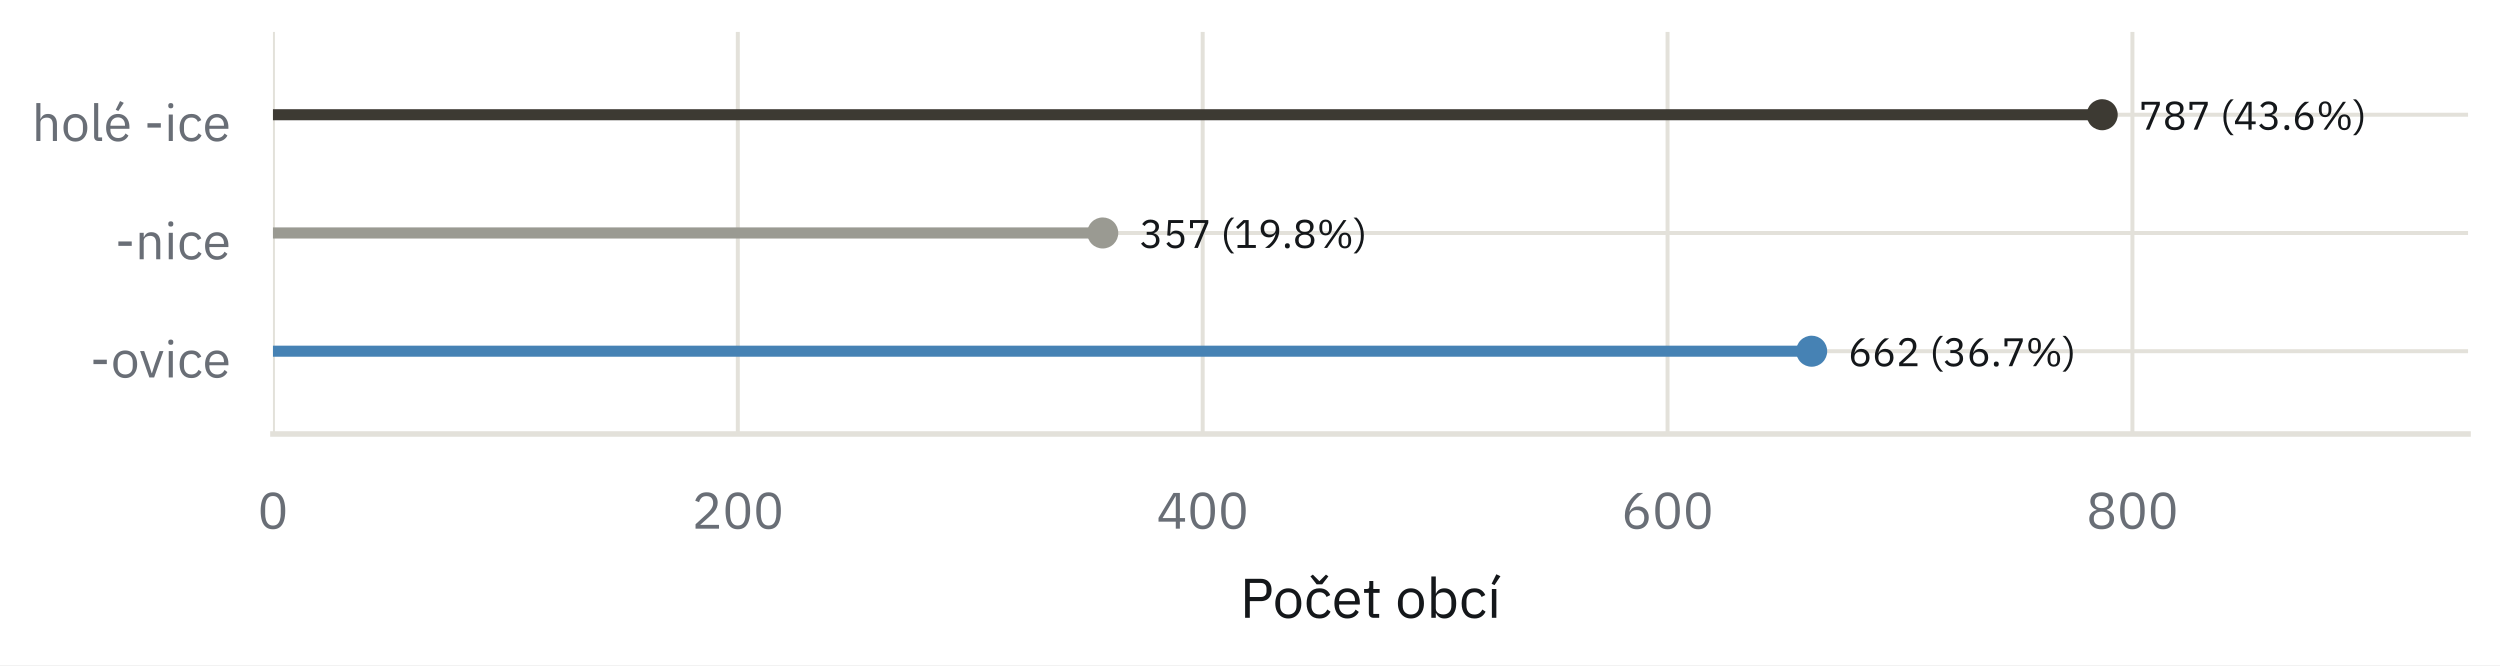
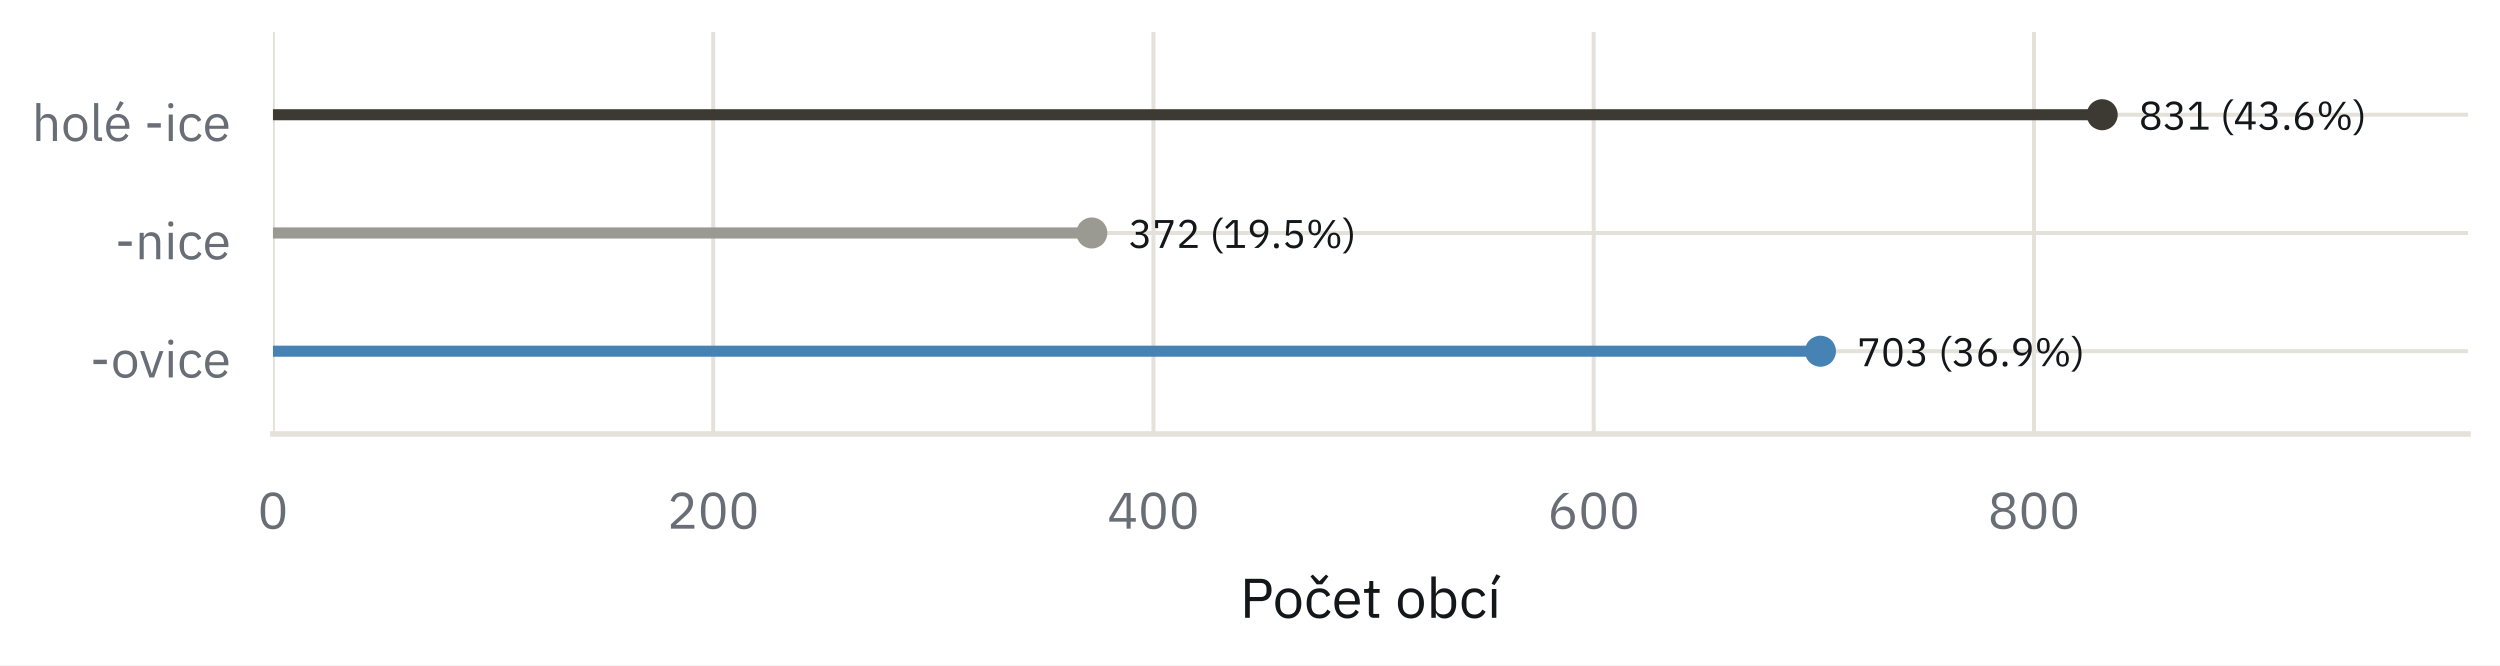
<svg xmlns="http://www.w3.org/2000/svg" xmlns:xlink="http://www.w3.org/1999/xlink" width="563.427pt" height="149.904pt" viewBox="0 0 563.427 149.904" version="1.1">
  <defs>
    <style type="text/css">*{stroke-linejoin: round; stroke-linecap: butt}</style>
  </defs>
  <g id="figure_1">
    <g id="patch_1">
      <path d="M 0 149.904  L 563.427 149.904  L 563.427 0  L 0 0  z " style="fill: #ffffff" />
    </g>
    <g id="axes_1">
      <g id="patch_2">
        <path d="M 61.516 97.809  L 556.227 97.809  L 556.227 7.2  L 61.516 7.2  z " style="fill: #ffffff" />
      </g>
      <g id="matplotlib.axis_1">
        <g id="xtick_1">
          <g id="line2d_1">
-             <path d="M 61.516 97.809  L 61.516 7.2  " clip-path="url(#pd172143288)" style="fill: none; stroke: #e3e1da; stroke-width: 0.9; stroke-linecap: round" />
+             <path d="M 61.516 97.809  L 61.516 7.2  " clip-path="url(#p1daeea449c)" style="fill: none; stroke: #e3e1da; stroke-width: 0.9; stroke-linecap: round" />
          </g>
          <g id="text_1">
            <g style="fill: #696e76" transform="translate(58.0508 119.1478) scale(0.1155 -0.1155)">
              <defs>
                <path id="IBMPlexSans-Regular-38" d="M 1920 -77  Q 1389 -77 1046 198  Q 704 474 544 989  Q 384 1504 384 2234  Q 384 2963 544 3481  Q 704 4000 1046 4272  Q 1389 4544 1920 4544  Q 2458 4544 2797 4272  Q 3136 4000 3296 3481  Q 3456 2963 3456 2234  Q 3456 1504 3296 989  Q 3136 474 2797 198  Q 2458 -77 1920 -77  z M 1920 390  Q 2272 390 2483 579  Q 2694 768 2793 1104  Q 2893 1440 2893 1869  L 2893 2598  Q 2893 3034 2793 3366  Q 2694 3699 2483 3888  Q 2272 4077 1920 4077  Q 1574 4077 1360 3888  Q 1146 3699 1046 3366  Q 947 3034 947 2598  L 947 1869  Q 947 1440 1046 1104  Q 1146 768 1360 579  Q 1574 390 1920 390  z " transform="scale(0.015625)" />
              </defs>
              <use xlink:href="#IBMPlexSans-Regular-38" />
            </g>
          </g>
        </g>
        <g id="xtick_2">
          <g id="line2d_2">
-             <path d="M 166.283 97.809  L 166.283 7.2  " clip-path="url(#pd172143288)" style="fill: none; stroke: #e3e1da; stroke-width: 0.9; stroke-linecap: round" />
+             <path d="M 160.736 97.809  L 160.736 7.2  " clip-path="url(#p1daeea449c)" style="fill: none; stroke: #e3e1da; stroke-width: 0.9; stroke-linecap: round" />
          </g>
          <g id="text_2">
-             <g style="fill: #696e76" transform="translate(155.8882 119.1478) scale(0.1155 -0.1155)">
+             <g style="fill: #696e76" transform="translate(150.3409 119.1478) scale(0.1155 -0.1155)">
              <defs>
                <path id="IBMPlexSans-Regular-3a" d="M 3411 474  L 3411 0  L 480 0  L 480 550  L 1939 1894  Q 2253 2182 2464 2508  Q 2675 2835 2675 3155  L 2675 3232  Q 2675 3603 2470 3833  Q 2266 4064 1850 4064  Q 1440 4064 1225 3846  Q 1011 3629 922 3309  L 442 3494  Q 531 3757 700 3997  Q 870 4237 1158 4390  Q 1446 4544 1875 4544  Q 2310 4544 2617 4377  Q 2925 4211 3085 3920  Q 3245 3629 3245 3245  Q 3245 2899 3120 2611  Q 2995 2323 2774 2067  Q 2554 1811 2266 1555  L 1062 474  L 3411 474  z " transform="scale(0.015625)" />
              </defs>
              <use xlink:href="#IBMPlexSans-Regular-3a" />
              <use xlink:href="#IBMPlexSans-Regular-38" transform="translate(60 0)" />
              <use xlink:href="#IBMPlexSans-Regular-38" transform="translate(120 0)" />
            </g>
          </g>
        </g>
        <g id="xtick_3">
          <g id="line2d_3">
-             <path d="M 271.051 97.809  L 271.051 7.2  " clip-path="url(#pd172143288)" style="fill: none; stroke: #e3e1da; stroke-width: 0.9; stroke-linecap: round" />
+             <path d="M 259.956 97.809  L 259.956 7.2  " clip-path="url(#p1daeea449c)" style="fill: none; stroke: #e3e1da; stroke-width: 0.9; stroke-linecap: round" />
          </g>
          <g id="text_3">
-             <g style="fill: #696e76" transform="translate(260.6555 119.1478) scale(0.1155 -0.1155)">
+             <g style="fill: #696e76" transform="translate(249.561 119.1478) scale(0.1155 -0.1155)">
              <defs>
                <path id="IBMPlexSans-Regular-3c" d="M 2912 0  L 2400 0  L 2400 877  L 243 877  L 243 1350  L 2112 4467  L 2912 4467  L 2912 1325  L 3558 1325  L 3558 877  L 2912 877  L 2912 0  z M 2368 4051  L 749 1325  L 2400 1325  L 2400 4051  L 2368 4051  z " transform="scale(0.015625)" />
              </defs>
              <use xlink:href="#IBMPlexSans-Regular-3c" />
              <use xlink:href="#IBMPlexSans-Regular-38" transform="translate(60 0)" />
              <use xlink:href="#IBMPlexSans-Regular-38" transform="translate(120 0)" />
            </g>
          </g>
        </g>
        <g id="xtick_4">
          <g id="line2d_4">
-             <path d="M 375.818 97.809  L 375.818 7.2  " clip-path="url(#pd172143288)" style="fill: none; stroke: #e3e1da; stroke-width: 0.9; stroke-linecap: round" />
+             <path d="M 359.176 97.809  L 359.176 7.2  " clip-path="url(#p1daeea449c)" style="fill: none; stroke: #e3e1da; stroke-width: 0.9; stroke-linecap: round" />
          </g>
          <g id="text_4">
-             <g style="fill: #696e76" transform="translate(365.4229 119.1478) scale(0.1155 -0.1155)">
+             <g style="fill: #696e76" transform="translate(348.7812 119.1478) scale(0.1155 -0.1155)">
              <defs>
                <path id="IBMPlexSans-Regular-3e" d="M 1926 -77  Q 1466 -77 1130 131  Q 794 339 611 723  Q 429 1107 429 1638  Q 429 2138 573 2573  Q 717 3008 957 3373  Q 1197 3738 1475 4016  Q 1754 4294 2022 4467  L 2714 4467  Q 2240 4122 1897 3786  Q 1555 3450 1331 3059  Q 1107 2669 986 2150  L 1018 2138  Q 1126 2323 1270 2467  Q 1414 2611 1619 2694  Q 1824 2778 2093 2778  Q 2477 2778 2774 2611  Q 3072 2445 3241 2134  Q 3411 1824 3411 1402  Q 3411 966 3225 630  Q 3040 294 2707 108  Q 2374 -77 1926 -77  z M 1920 390  Q 2214 390 2422 499  Q 2630 608 2742 819  Q 2854 1030 2854 1331  L 2854 1382  Q 2854 1683 2742 1894  Q 2630 2106 2422 2214  Q 2214 2323 1920 2323  Q 1626 2323 1418 2214  Q 1210 2106 1098 1894  Q 986 1683 986 1382  L 986 1331  Q 986 1030 1098 819  Q 1210 608 1418 499  Q 1626 390 1920 390  z " transform="scale(0.015625)" />
              </defs>
              <use xlink:href="#IBMPlexSans-Regular-3e" />
              <use xlink:href="#IBMPlexSans-Regular-38" transform="translate(60 0)" />
              <use xlink:href="#IBMPlexSans-Regular-38" transform="translate(120 0)" />
            </g>
          </g>
        </g>
        <g id="xtick_5">
          <g id="line2d_5">
-             <path d="M 480.585 97.809  L 480.585 7.2  " clip-path="url(#pd172143288)" style="fill: none; stroke: #e3e1da; stroke-width: 0.9; stroke-linecap: round" />
+             <path d="M 458.396 97.809  L 458.396 7.2  " clip-path="url(#p1daeea449c)" style="fill: none; stroke: #e3e1da; stroke-width: 0.9; stroke-linecap: round" />
          </g>
          <g id="text_5">
-             <g style="fill: #696e76" transform="translate(470.1903 119.1478) scale(0.1155 -0.1155)">
+             <g style="fill: #696e76" transform="translate(448.0013 119.1478) scale(0.1155 -0.1155)">
              <defs>
                <path id="IBMPlexSans-Regular-40" d="M 1920 -77  Q 1414 -77 1068 92  Q 723 262 547 556  Q 371 851 371 1216  Q 371 1670 620 1942  Q 870 2214 1274 2323  L 1274 2374  Q 922 2496 714 2768  Q 506 3040 506 3424  Q 506 3936 880 4240  Q 1254 4544 1920 4544  Q 2586 4544 2960 4240  Q 3334 3936 3334 3424  Q 3334 3040 3126 2768  Q 2918 2496 2566 2374  L 2566 2323  Q 2970 2214 3219 1942  Q 3469 1670 3469 1216  Q 3469 851 3293 556  Q 3117 262 2774 92  Q 2432 -77 1920 -77  z M 1920 390  Q 2387 390 2643 601  Q 2899 813 2899 1190  L 2899 1325  Q 2899 1702 2643 1913  Q 2387 2125 1920 2125  Q 1453 2125 1197 1913  Q 941 1702 941 1325  L 941 1190  Q 941 813 1197 601  Q 1453 390 1920 390  z M 1920 2573  Q 2336 2573 2557 2755  Q 2778 2938 2778 3277  L 2778 3373  Q 2778 3712 2557 3894  Q 2336 4077 1920 4077  Q 1504 4077 1283 3894  Q 1062 3712 1062 3373  L 1062 3277  Q 1062 2938 1283 2755  Q 1504 2573 1920 2573  z " transform="scale(0.015625)" />
              </defs>
              <use xlink:href="#IBMPlexSans-Regular-40" />
              <use xlink:href="#IBMPlexSans-Regular-38" transform="translate(60 0)" />
              <use xlink:href="#IBMPlexSans-Regular-38" transform="translate(120 0)" />
            </g>
          </g>
        </g>
        <g id="text_6">
          <g style="fill: #14171a" transform="translate(279.4387 139.239) scale(0.126 -0.126)">
            <defs>
              <path id="IBMPlexSans-Regular-2d" d="M 1133 0  L 595 0  L 595 4467  L 2374 4467  Q 2778 4467 3056 4310  Q 3334 4154 3478 3869  Q 3622 3584 3622 3187  Q 3622 2797 3478 2509  Q 3334 2221 3056 2064  Q 2778 1907 2374 1907  L 1133 1907  L 1133 0  z M 1133 3994  L 1133 2381  L 2374 2381  Q 2586 2381 2736 2454  Q 2886 2528 2966 2672  Q 3046 2816 3046 3021  L 3046 3354  Q 3046 3558 2966 3702  Q 2886 3846 2736 3920  Q 2586 3994 2374 3994  L 1133 3994  z " transform="scale(0.015625)" />
              <path id="IBMPlexSans-Regular-12" d="M 1792 -77  Q 1350 -77 1014 137  Q 678 352 489 739  Q 301 1126 301 1651  Q 301 2176 489 2563  Q 678 2950 1014 3164  Q 1350 3379 1792 3379  Q 2234 3379 2570 3164  Q 2906 2950 3094 2563  Q 3283 2176 3283 1651  Q 3283 1126 3094 739  Q 2906 352 2570 137  Q 2234 -77 1792 -77  z M 1792 378  Q 2208 378 2470 634  Q 2733 890 2733 1414  L 2733 1888  Q 2733 2413 2470 2669  Q 2208 2925 1792 2925  Q 1382 2925 1116 2669  Q 851 2413 851 1888  L 851 1414  Q 851 890 1116 634  Q 1382 378 1792 378  z " transform="scale(0.015625)" />
              <path id="IBMPlexSans-Regular-d0" d="M 1773 -77  Q 1075 -77 688 390  Q 301 858 301 1651  Q 301 2445 688 2912  Q 1075 3379 1773 3379  Q 2266 3379 2566 3161  Q 2867 2944 3008 2605  L 2579 2387  Q 2490 2643 2282 2784  Q 2074 2925 1773 2925  Q 1318 2925 1084 2646  Q 851 2368 851 1933  L 851 1370  Q 851 941 1084 659  Q 1318 378 1773 378  Q 2086 378 2310 525  Q 2534 672 2669 954  L 3040 704  Q 2880 352 2563 137  Q 2246 -77 1773 -77  z M 2086 3834  L 1446 3834  L 736 4749  L 1017 4947  L 1766 4198  L 2515 4947  L 2796 4749  L 2086 3834  z " transform="scale(0.015625)" />
              <path id="IBMPlexSans-Regular-6" d="M 1786 -77  Q 1338 -77 1005 137  Q 672 352 486 739  Q 301 1126 301 1651  Q 301 2176 486 2563  Q 672 2950 1005 3164  Q 1338 3379 1786 3379  Q 2227 3379 2547 3171  Q 2867 2963 3040 2598  Q 3213 2234 3213 1766  L 3213 1523  L 838 1523  L 838 1370  Q 838 941 1097 656  Q 1357 371 1818 371  Q 2131 371 2364 518  Q 2598 666 2726 941  L 3091 678  Q 2931 346 2592 134  Q 2253 -77 1786 -77  z M 1786 2950  Q 1510 2950 1296 2822  Q 1082 2694 960 2467  Q 838 2240 838 1952  L 838 1907  L 2662 1907  L 2662 1978  Q 2662 2272 2553 2489  Q 2445 2707 2246 2828  Q 2048 2950 1786 2950  z " transform="scale(0.015625)" />
              <path id="IBMPlexSans-Regular-17" d="M 1914 0  L 1274 0  Q 1011 0 870 153  Q 730 307 730 544  L 730 2854  L 186 2854  L 186 3302  L 493 3302  Q 659 3302 720 3369  Q 781 3437 781 3603  L 781 4218  L 1242 4218  L 1242 3302  L 1965 3302  L 1965 2854  L 1242 2854  L 1242 448  L 1914 448  L 1914 0  z " transform="scale(0.015625)" />
              <path id="IBMPlexSans-Regular-3b3" transform="scale(0.015625)" />
              <path id="IBMPlexSans-Regular-3" d="M 544 0  L 544 4736  L 1056 4736  L 1056 2765  L 1082 2765  Q 1210 3078 1459 3228  Q 1709 3379 2048 3379  Q 2464 3379 2765 3168  Q 3066 2957 3229 2569  Q 3392 2182 3392 1651  Q 3392 1126 3229 736  Q 3066 346 2765 134  Q 2464 -77 2048 -77  Q 1709 -77 1469 76  Q 1229 230 1082 538  L 1056 538  L 1056 0  L 544 0  z M 1907 384  Q 2342 384 2592 656  Q 2842 928 2842 1370  L 2842 1933  Q 2842 2374 2592 2646  Q 2342 2918 1907 2918  Q 1677 2918 1481 2835  Q 1286 2752 1171 2611  Q 1056 2470 1056 2285  L 1056 1056  Q 1056 845 1171 694  Q 1286 544 1481 464  Q 1677 384 1907 384  z " transform="scale(0.015625)" />
              <path id="IBMPlexSans-Regular-4" d="M 1773 -77  Q 1075 -77 688 390  Q 301 858 301 1651  Q 301 2445 688 2912  Q 1075 3379 1773 3379  Q 2266 3379 2566 3161  Q 2867 2944 3008 2605  L 2579 2387  Q 2490 2643 2282 2784  Q 2074 2925 1773 2925  Q 1318 2925 1084 2646  Q 851 2368 851 1933  L 851 1370  Q 851 941 1084 659  Q 1318 378 1773 378  Q 2086 378 2310 525  Q 2534 672 2669 954  L 3040 704  Q 2880 352 2563 137  Q 2246 -77 1773 -77  z " transform="scale(0.015625)" />
              <path id="IBMPlexSans-Regular-f0" d="M 1056 0  L 544 0  L 544 3302  L 1056 3302  L 1056 0  z M 1523 4762  L 845 3744  L 512 3898  L 1056 4986  L 1523 4762  z " transform="scale(0.015625)" />
            </defs>
            <use xlink:href="#IBMPlexSans-Regular-2d" />
            <use xlink:href="#IBMPlexSans-Regular-12" transform="translate(58.59375 0)" />
            <use xlink:href="#IBMPlexSans-Regular-d0" transform="translate(114.5938 0)" />
            <use xlink:href="#IBMPlexSans-Regular-6" transform="translate(164.2969 0)" />
            <use xlink:href="#IBMPlexSans-Regular-17" transform="translate(219.2031 0)" />
            <use xlink:href="#IBMPlexSans-Regular-3b3" transform="translate(254.2969 0)" />
            <use xlink:href="#IBMPlexSans-Regular-12" transform="translate(277.8906 0)" />
            <use xlink:href="#IBMPlexSans-Regular-3" transform="translate(333.8906 0)" />
            <use xlink:href="#IBMPlexSans-Regular-4" transform="translate(391.8906 0)" />
            <use xlink:href="#IBMPlexSans-Regular-f0" transform="translate(442.1875 0)" />
          </g>
        </g>
      </g>
      <g id="matplotlib.axis_2">
        <g id="ytick_1">
          <g id="line2d_6">
-             <path d="M 61.516 79.154  L 556.227 79.154  " clip-path="url(#pd172143288)" style="fill: none; stroke: #e3e1da; stroke-width: 0.9; stroke-linecap: round" />
+             <path d="M 61.516 79.154  L 556.227 79.154  " clip-path="url(#p1daeea449c)" style="fill: none; stroke: #e3e1da; stroke-width: 0.9; stroke-linecap: round" />
          </g>
          <g id="text_7">
            <g style="fill: #696e76" transform="translate(20.26233 85.07358) scale(0.1155 -0.1155)">
              <defs>
                <path id="IBMPlexSans-Regular-44" d="M 2112 1670  L 442 1670  L 442 2221  L 2112 2221  L 2112 1670  z " transform="scale(0.015625)" />
                <path id="IBMPlexSans-Regular-19" d="M 1869 0  L 1274 0  L 115 3302  L 627 3302  L 1203 1664  L 1562 538  L 1594 538  L 1952 1664  L 2541 3302  L 3034 3302  L 1869 0  z " transform="scale(0.015625)" />
                <path id="IBMPlexSans-Regular-c" d="M 800 4077  Q 640 4077 563 4157  Q 486 4237 486 4365  L 486 4448  Q 486 4576 563 4656  Q 640 4736 800 4736  Q 966 4736 1040 4656  Q 1114 4576 1114 4448  L 1114 4365  Q 1114 4237 1040 4157  Q 966 4077 800 4077  z M 544 0  L 544 3302  L 1056 3302  L 1056 0  L 544 0  z " transform="scale(0.015625)" />
              </defs>
              <use xlink:href="#IBMPlexSans-Regular-44" />
              <use xlink:href="#IBMPlexSans-Regular-12" transform="translate(40.90625 0)" />
              <use xlink:href="#IBMPlexSans-Regular-19" transform="translate(96.10938 0)" />
              <use xlink:href="#IBMPlexSans-Regular-c" transform="translate(145.3125 0)" />
              <use xlink:href="#IBMPlexSans-Regular-4" transform="translate(170.3125 0)" />
              <use xlink:href="#IBMPlexSans-Regular-6" transform="translate(220.0156 0)" />
            </g>
          </g>
        </g>
        <g id="ytick_2">
          <g id="line2d_7">
-             <path d="M 61.516 52.505  L 556.227 52.505  " clip-path="url(#pd172143288)" style="fill: none; stroke: #e3e1da; stroke-width: 0.9; stroke-linecap: round" />
+             <path d="M 61.516 52.505  L 556.227 52.505  " clip-path="url(#p1daeea449c)" style="fill: none; stroke: #e3e1da; stroke-width: 0.9; stroke-linecap: round" />
          </g>
          <g id="text_8">
            <g style="fill: #696e76" transform="translate(25.87671 58.42388) scale(0.1155 -0.1155)">
              <defs>
                <path id="IBMPlexSans-Regular-11" d="M 1056 0  L 544 0  L 544 3302  L 1056 3302  L 1056 2765  L 1082 2765  Q 1203 3046 1424 3212  Q 1645 3379 2016 3379  Q 2528 3379 2825 3049  Q 3123 2720 3123 2118  L 3123 0  L 2611 0  L 2611 2029  Q 2611 2470 2422 2694  Q 2234 2918 1862 2918  Q 1658 2918 1472 2851  Q 1286 2784 1171 2643  Q 1056 2502 1056 2291  L 1056 0  z " transform="scale(0.015625)" />
              </defs>
              <use xlink:href="#IBMPlexSans-Regular-44" />
              <use xlink:href="#IBMPlexSans-Regular-11" transform="translate(39.90625 0)" />
              <use xlink:href="#IBMPlexSans-Regular-c" transform="translate(96.70312 0)" />
              <use xlink:href="#IBMPlexSans-Regular-4" transform="translate(121.7031 0)" />
              <use xlink:href="#IBMPlexSans-Regular-6" transform="translate(171.4062 0)" />
            </g>
          </g>
        </g>
        <g id="ytick_3">
          <g id="line2d_8">
-             <path d="M 61.516 25.855  L 556.227 25.855  " clip-path="url(#pd172143288)" style="fill: none; stroke: #e3e1da; stroke-width: 0.9; stroke-linecap: round" />
+             <path d="M 61.516 25.855  L 556.227 25.855  " clip-path="url(#p1daeea449c)" style="fill: none; stroke: #e3e1da; stroke-width: 0.9; stroke-linecap: round" />
          </g>
          <g id="text_9">
            <g style="fill: #696e76" transform="translate(7.2 31.77417) scale(0.1155 -0.1155)">
              <defs>
                <path id="IBMPlexSans-Regular-b" d="M 544 0  L 544 4736  L 1056 4736  L 1056 2765  L 1082 2765  Q 1203 3046 1424 3212  Q 1645 3379 2016 3379  Q 2528 3379 2825 3049  Q 3123 2720 3123 2118  L 3123 0  L 2611 0  L 2611 2029  Q 2611 2470 2422 2694  Q 2234 2918 1862 2918  Q 1658 2918 1472 2851  Q 1286 2784 1171 2643  Q 1056 2502 1056 2291  L 1056 0  L 544 0  z " transform="scale(0.015625)" />
                <path id="IBMPlexSans-Regular-f" d="M 1542 0  L 1088 0  Q 826 0 685 150  Q 544 301 544 531  L 544 4736  L 1056 4736  L 1056 448  L 1542 448  L 1542 0  z " transform="scale(0.015625)" />
                <path id="IBMPlexSans-Regular-d7" d="M 1786 -77  Q 1338 -77 1005 137  Q 672 352 486 739  Q 301 1126 301 1651  Q 301 2176 486 2563  Q 672 2950 1005 3164  Q 1338 3379 1786 3379  Q 2227 3379 2547 3171  Q 2867 2963 3040 2598  Q 3213 2234 3213 1766  L 3213 1523  L 838 1523  L 838 1370  Q 838 941 1097 656  Q 1357 371 1818 371  Q 2131 371 2364 518  Q 2598 666 2726 941  L 3091 678  Q 2931 346 2592 134  Q 2253 -77 1786 -77  z M 1786 2950  Q 1510 2950 1296 2822  Q 1082 2694 960 2467  Q 838 2240 838 1952  L 838 1907  L 2662 1907  L 2662 1978  Q 2662 2272 2553 2489  Q 2445 2707 2246 2828  Q 2048 2950 1786 2950  z M 2509 4762  L 1831 3744  L 1498 3898  L 2042 4986  L 2509 4762  z " transform="scale(0.015625)" />
              </defs>
              <use xlink:href="#IBMPlexSans-Regular-b" />
              <use xlink:href="#IBMPlexSans-Regular-12" transform="translate(56.79688 0)" />
              <use xlink:href="#IBMPlexSans-Regular-f" transform="translate(112.7969 0)" />
              <use xlink:href="#IBMPlexSans-Regular-d7" transform="translate(140 0)" />
              <use xlink:href="#IBMPlexSans-Regular-3b3" transform="translate(194.9062 0)" />
              <use xlink:href="#IBMPlexSans-Regular-44" transform="translate(218.5 0)" />
              <use xlink:href="#IBMPlexSans-Regular-c" transform="translate(258.4062 0)" />
              <use xlink:href="#IBMPlexSans-Regular-4" transform="translate(283.4062 0)" />
              <use xlink:href="#IBMPlexSans-Regular-6" transform="translate(333.1094 0)" />
            </g>
          </g>
        </g>
      </g>
      <g id="LineCollection_1">
-         <path d="M 61.516 79.154  L 408.296 79.154  " clip-path="url(#pd172143288)" style="fill: none; stroke: #4682b4; stroke-width: 2.5" />
+         <path d="M 61.516 79.154  L 410.275 79.154  " clip-path="url(#p1daeea449c)" style="fill: none; stroke: #4682b4; stroke-width: 2.5" />
      </g>
      <g id="line2d_9">
        <defs>
-           <path id="m6a0bf0d6aa" d="M 0 3.5  C 0.928 3.5 1.819 3.131 2.475 2.475  C 3.131 1.819 3.5 0.928 3.5 0  C 3.5 -0.928 3.131 -1.819 2.475 -2.475  C 1.819 -3.131 0.928 -3.5 0 -3.5  C -0.928 -3.5 -1.819 -3.131 -2.475 -2.475  C -3.131 -1.819 -3.5 -0.928 -3.5 0  C -3.5 0.928 -3.131 1.819 -2.475 2.475  C -1.819 3.131 -0.928 3.5 0 3.5  z " />
+           <path id="m49f2b74a0e" d="M 0 3.5  C 0.928 3.5 1.819 3.131 2.475 2.475  C 3.131 1.819 3.5 0.928 3.5 0  C 3.5 -0.928 3.131 -1.819 2.475 -2.475  C 1.819 -3.131 0.928 -3.5 0 -3.5  C -0.928 -3.5 -1.819 -3.131 -2.475 -2.475  C -3.131 -1.819 -3.5 -0.928 -3.5 0  C -3.5 0.928 -3.131 1.819 -2.475 2.475  C -1.819 3.131 -0.928 3.5 0 3.5  z " />
        </defs>
-         <g clip-path="url(#pd172143288)">
-           <use xlink:href="#m6a0bf0d6aa" x="408.296" y="79.154" style="fill: #4682b4" />
+         <g clip-path="url(#p1daeea449c)">
+           <use xlink:href="#m49f2b74a0e" x="410.275" y="79.154" style="fill: #4682b4" />
        </g>
      </g>
      <g id="LineCollection_2">
-         <path d="M 61.516 52.505  L 248.526 52.505  " clip-path="url(#pd172143288)" style="fill: none; stroke: #9a9a92; stroke-width: 2.5" />
+         <path d="M 61.516 52.505  L 246.065 52.505  " clip-path="url(#p1daeea449c)" style="fill: none; stroke: #9a9a92; stroke-width: 2.5" />
      </g>
      <g id="line2d_10">
        <defs>
-           <path id="m9d55e10550" d="M 0 3.5  C 0.928 3.5 1.819 3.131 2.475 2.475  C 3.131 1.819 3.5 0.928 3.5 0  C 3.5 -0.928 3.131 -1.819 2.475 -2.475  C 1.819 -3.131 0.928 -3.5 0 -3.5  C -0.928 -3.5 -1.819 -3.131 -2.475 -2.475  C -3.131 -1.819 -3.5 -0.928 -3.5 0  C -3.5 0.928 -3.131 1.819 -2.475 2.475  C -1.819 3.131 -0.928 3.5 0 3.5  z " />
+           <path id="m0345932bf8" d="M 0 3.5  C 0.928 3.5 1.819 3.131 2.475 2.475  C 3.131 1.819 3.5 0.928 3.5 0  C 3.5 -0.928 3.131 -1.819 2.475 -2.475  C 1.819 -3.131 0.928 -3.5 0 -3.5  C -0.928 -3.5 -1.819 -3.131 -2.475 -2.475  C -3.131 -1.819 -3.5 -0.928 -3.5 0  C -3.5 0.928 -3.131 1.819 -2.475 2.475  C -1.819 3.131 -0.928 3.5 0 3.5  z " />
        </defs>
-         <g clip-path="url(#pd172143288)">
-           <use xlink:href="#m9d55e10550" x="248.526" y="52.505" style="fill: #9a9a92" />
+         <g clip-path="url(#p1daeea449c)">
+           <use xlink:href="#m0345932bf8" x="246.065" y="52.505" style="fill: #9a9a92" />
        </g>
      </g>
      <g id="LineCollection_3">
-         <path d="M 61.516 25.855  L 473.775 25.855  " clip-path="url(#pd172143288)" style="fill: none; stroke: #3d3a33; stroke-width: 2.5" />
+         <path d="M 61.516 25.855  L 473.775 25.855  " clip-path="url(#p1daeea449c)" style="fill: none; stroke: #3d3a33; stroke-width: 2.5" />
      </g>
      <g id="line2d_11">
        <defs>
-           <path id="m538b0200c6" d="M 0 3.5  C 0.928 3.5 1.819 3.131 2.475 2.475  C 3.131 1.819 3.5 0.928 3.5 0  C 3.5 -0.928 3.131 -1.819 2.475 -2.475  C 1.819 -3.131 0.928 -3.5 0 -3.5  C -0.928 -3.5 -1.819 -3.131 -2.475 -2.475  C -3.131 -1.819 -3.5 -0.928 -3.5 0  C -3.5 0.928 -3.131 1.819 -2.475 2.475  C -1.819 3.131 -0.928 3.5 0 3.5  z " />
+           <path id="m276830ec93" d="M 0 3.5  C 0.928 3.5 1.819 3.131 2.475 2.475  C 3.131 1.819 3.5 0.928 3.5 0  C 3.5 -0.928 3.131 -1.819 2.475 -2.475  C 1.819 -3.131 0.928 -3.5 0 -3.5  C -0.928 -3.5 -1.819 -3.131 -2.475 -2.475  C -3.131 -1.819 -3.5 -0.928 -3.5 0  C -3.5 0.928 -3.131 1.819 -2.475 2.475  C -1.819 3.131 -0.928 3.5 0 3.5  z " />
        </defs>
-         <g clip-path="url(#pd172143288)">
-           <use xlink:href="#m538b0200c6" x="473.775" y="25.855" style="fill: #3d3a33" />
+         <g clip-path="url(#p1daeea449c)">
+           <use xlink:href="#m276830ec93" x="473.775" y="25.855" style="fill: #3d3a33" />
        </g>
      </g>
      <g id="patch_3">
        <path d="M 61.516 97.809  L 556.227 97.809  " style="fill: none; stroke: #e3e1da; stroke-width: 1.25; stroke-linejoin: miter; stroke-linecap: square" />
      </g>
      <g id="text_10">
-         <g style="fill: #14171a" transform="translate(416.541 82.52921) scale(0.09 -0.09)">
+         <g style="fill: #14171a" transform="translate(418.5197 82.52921) scale(0.09 -0.09)">
          <defs>
+             <path id="IBMPlexSans-Regular-3f" d="M 1696 0  L 1120 0  L 2829 4006  L 922 4006  L 922 3174  L 442 3174  L 442 4467  L 3373 4467  L 3373 3994  L 1696 0  z " transform="scale(0.015625)" />
+             <path id="IBMPlexSans-Regular-3b" d="M 1184 2573  L 1670 2573  Q 2125 2573 2352 2784  Q 2579 2995 2579 3315  L 2579 3360  Q 2579 3712 2358 3888  Q 2138 4064 1779 4064  Q 1434 4064 1216 3913  Q 998 3763 858 3507  L 461 3814  Q 576 3994 749 4160  Q 922 4326 1178 4435  Q 1434 4544 1792 4544  Q 2170 4544 2477 4413  Q 2784 4282 2966 4032  Q 3149 3782 3149 3418  Q 3149 2989 2899 2726  Q 2650 2464 2291 2374  L 2291 2349  Q 2534 2304 2748 2166  Q 2963 2029 3097 1795  Q 3232 1562 3232 1222  Q 3232 838 3043 547  Q 2854 256 2512 89  Q 2170 -77 1715 -77  Q 1331 -77 1059 35  Q 787 147 598 320  Q 410 493 269 685  L 672 992  Q 845 730 1072 566  Q 1299 403 1709 403  Q 2182 403 2425 620  Q 2669 838 2669 1229  L 2669 1280  Q 2669 1677 2425 1891  Q 2182 2106 1709 2106  L 1184 2106  L 1184 2573  z " transform="scale(0.015625)" />
            <path id="IBMPlexSans-Regular-62" d="M 531 1997  Q 531 2618 684 3165  Q 838 3712 1100 4150  Q 1363 4589 1690 4864  L 2176 4864  Q 1824 4544 1561 4109  Q 1299 3674 1155 3194  Q 1011 2714 1011 2266  L 1011 1715  Q 1011 1267 1158 784  Q 1306 301 1568 -134  Q 1830 -570 2176 -877  L 1690 -877  Q 1376 -608 1110 -173  Q 845 262 688 819  Q 531 1376 531 1997  z " transform="scale(0.015625)" />
-             <path id="IBMPlexSans-Regular-3b" d="M 1184 2573  L 1670 2573  Q 2125 2573 2352 2784  Q 2579 2995 2579 3315  L 2579 3360  Q 2579 3712 2358 3888  Q 2138 4064 1779 4064  Q 1434 4064 1216 3913  Q 998 3763 858 3507  L 461 3814  Q 576 3994 749 4160  Q 922 4326 1178 4435  Q 1434 4544 1792 4544  Q 2170 4544 2477 4413  Q 2784 4282 2966 4032  Q 3149 3782 3149 3418  Q 3149 2989 2899 2726  Q 2650 2464 2291 2374  L 2291 2349  Q 2534 2304 2748 2166  Q 2963 2029 3097 1795  Q 3232 1562 3232 1222  Q 3232 838 3043 547  Q 2854 256 2512 89  Q 2170 -77 1715 -77  Q 1331 -77 1059 35  Q 787 147 598 320  Q 410 493 269 685  L 672 992  Q 845 730 1072 566  Q 1299 403 1709 403  Q 2182 403 2425 620  Q 2669 838 2669 1229  L 2669 1280  Q 2669 1677 2425 1891  Q 2182 2106 1709 2106  L 1184 2106  L 1184 2573  z " transform="scale(0.015625)" />
            <path id="IBMPlexSans-Regular-4c" d="M 870 -77  Q 672 -77 576 28  Q 480 134 480 294  L 480 378  Q 480 544 576 646  Q 672 749 870 749  Q 1075 749 1168 646  Q 1261 544 1261 378  L 1261 294  Q 1261 134 1168 28  Q 1075 -77 870 -77  z " transform="scale(0.015625)" />
-             <path id="IBMPlexSans-Regular-3f" d="M 1696 0  L 1120 0  L 2829 4006  L 922 4006  L 922 3174  L 442 3174  L 442 4467  L 3373 4467  L 3373 3994  L 1696 0  z " transform="scale(0.015625)" />
+             <path id="IBMPlexSans-Regular-41" d="M 3411 2829  Q 3411 2330 3267 1894  Q 3123 1459 2883 1094  Q 2643 730 2364 451  Q 2086 173 1818 0  L 1126 0  Q 1606 352 1945 685  Q 2285 1018 2509 1408  Q 2733 1798 2854 2317  L 2822 2330  Q 2720 2150 2573 2003  Q 2426 1856 2224 1773  Q 2022 1690 1747 1690  Q 1363 1690 1065 1856  Q 768 2022 598 2332  Q 429 2643 429 3066  Q 429 3507 614 3840  Q 800 4173 1133 4358  Q 1466 4544 1914 4544  Q 2381 4544 2713 4336  Q 3046 4128 3228 3744  Q 3411 3360 3411 2829  z M 1920 2144  Q 2214 2144 2422 2253  Q 2630 2362 2742 2573  Q 2854 2784 2854 3085  L 2854 3136  Q 2854 3437 2742 3648  Q 2630 3859 2422 3968  Q 2214 4077 1920 4077  Q 1626 4077 1418 3968  Q 1210 3859 1098 3648  Q 986 3437 986 3136  L 986 3085  Q 986 2784 1098 2573  Q 1210 2362 1418 2253  Q 1626 2144 1920 2144  z " transform="scale(0.015625)" />
            <path id="IBMPlexSans-Regular-6c" d="M 1664 0  L 1171 0  L 4269 4467  L 4762 4467  L 1664 0  z M 1427 2010  Q 1107 2010 880 2157  Q 653 2304 534 2585  Q 416 2867 416 3277  Q 416 3686 534 3968  Q 653 4250 880 4397  Q 1107 4544 1427 4544  Q 1754 4544 1978 4397  Q 2202 4250 2320 3968  Q 2438 3686 2438 3277  Q 2438 2867 2320 2585  Q 2202 2304 1978 2157  Q 1754 2010 1427 2010  z M 1427 2342  Q 1613 2342 1734 2425  Q 1856 2509 1917 2675  Q 1978 2842 1978 3085  L 1978 3469  Q 1978 3712 1917 3878  Q 1856 4045 1734 4128  Q 1613 4211 1427 4211  Q 1242 4211 1120 4128  Q 998 4045 937 3878  Q 877 3712 877 3469  L 877 3085  Q 877 2842 937 2675  Q 998 2509 1120 2425  Q 1242 2342 1427 2342  z M 4506 -77  Q 4186 -77 3958 70  Q 3731 218 3612 499  Q 3494 781 3494 1190  Q 3494 1600 3612 1881  Q 3731 2163 3958 2310  Q 4186 2458 4506 2458  Q 4832 2458 5056 2310  Q 5280 2163 5398 1881  Q 5517 1600 5517 1190  Q 5517 781 5398 499  Q 5280 218 5056 70  Q 4832 -77 4506 -77  z M 4506 256  Q 4691 256 4812 339  Q 4934 422 4995 588  Q 5056 755 5056 998  L 5056 1382  Q 5056 1626 4995 1792  Q 4934 1958 4812 2041  Q 4691 2125 4506 2125  Q 4320 2125 4198 2041  Q 4077 1958 4016 1792  Q 3955 1626 3955 1382  L 3955 998  Q 3955 755 4016 588  Q 4077 422 4198 339  Q 4320 256 4506 256  z " transform="scale(0.015625)" />
            <path id="IBMPlexSans-Regular-63" d="M 1613 1997  Q 1613 1376 1456 819  Q 1299 262 1036 -173  Q 774 -608 454 -877  L -32 -877  Q 314 -570 576 -134  Q 838 301 985 784  Q 1133 1267 1133 1715  L 1133 2266  Q 1133 2714 989 3194  Q 845 3674 585 4109  Q 326 4544 -32 4864  L 454 4864  Q 781 4589 1043 4150  Q 1306 3712 1459 3165  Q 1613 2618 1613 1997  z " transform="scale(0.015625)" />
          </defs>
-           <use xlink:href="#IBMPlexSans-Regular-3e" />
-           <use xlink:href="#IBMPlexSans-Regular-3e" transform="translate(60 0)" />
-           <use xlink:href="#IBMPlexSans-Regular-3a" transform="translate(120 0)" />
+           <use xlink:href="#IBMPlexSans-Regular-3f" />
+           <use xlink:href="#IBMPlexSans-Regular-38" transform="translate(60 0)" />
+           <use xlink:href="#IBMPlexSans-Regular-3b" transform="translate(120 0)" />
          <use xlink:href="#IBMPlexSans-Regular-3b3" transform="translate(180 0)" />
          <use xlink:href="#IBMPlexSans-Regular-62" transform="translate(203.5938 0)" />
          <use xlink:href="#IBMPlexSans-Regular-3b" transform="translate(237.0938 0)" />
          <use xlink:href="#IBMPlexSans-Regular-3e" transform="translate(297.0938 0)" />
          <use xlink:href="#IBMPlexSans-Regular-4c" transform="translate(357.0938 0)" />
-           <use xlink:href="#IBMPlexSans-Regular-3f" transform="translate(384.2969 0)" />
+           <use xlink:href="#IBMPlexSans-Regular-41" transform="translate(384.2969 0)" />
          <use xlink:href="#IBMPlexSans-Regular-6c" transform="translate(444.2969 0)" />
          <use xlink:href="#IBMPlexSans-Regular-63" transform="translate(537 0)" />
        </g>
      </g>
      <g id="text_11">
-         <g style="fill: #14171a" transform="translate(256.7707 55.8795) scale(0.09 -0.09)">
+         <g style="fill: #14171a" transform="translate(254.3104 55.8795) scale(0.09 -0.09)">
          <defs>
+             <path id="IBMPlexSans-Regular-39" d="M 3501 0  L 563 0  L 563 474  L 1811 474  L 1811 4070  L 1766 4070  L 640 3021  L 326 3360  L 1510 4467  L 2349 4467  L 2349 474  L 3501 474  L 3501 0  z " transform="scale(0.015625)" />
            <path id="IBMPlexSans-Regular-3d" d="M 3187 4467  L 3187 3994  L 1229 3994  L 1101 2291  L 1146 2291  Q 1254 2445 1376 2553  Q 1498 2662 1664 2723  Q 1830 2784 2061 2784  Q 2445 2784 2745 2617  Q 3046 2451 3219 2144  Q 3392 1837 3392 1402  Q 3392 966 3213 633  Q 3034 301 2698 112  Q 2362 -77 1888 -77  Q 1517 -77 1254 35  Q 992 147 809 320  Q 627 493 493 685  L 896 992  Q 1069 730 1277 566  Q 1485 403 1888 403  Q 2342 403 2582 646  Q 2822 890 2822 1331  L 2822 1395  Q 2822 1837 2582 2080  Q 2342 2323 1888 2323  Q 1581 2323 1405 2211  Q 1229 2099 1088 1946  L 634 2010  L 794 4467  L 3187 4467  z " transform="scale(0.015625)" />
-             <path id="IBMPlexSans-Regular-39" d="M 3501 0  L 563 0  L 563 474  L 1811 474  L 1811 4070  L 1766 4070  L 640 3021  L 326 3360  L 1510 4467  L 2349 4467  L 2349 474  L 3501 474  L 3501 0  z " transform="scale(0.015625)" />
-             <path id="IBMPlexSans-Regular-41" d="M 3411 2829  Q 3411 2330 3267 1894  Q 3123 1459 2883 1094  Q 2643 730 2364 451  Q 2086 173 1818 0  L 1126 0  Q 1606 352 1945 685  Q 2285 1018 2509 1408  Q 2733 1798 2854 2317  L 2822 2330  Q 2720 2150 2573 2003  Q 2426 1856 2224 1773  Q 2022 1690 1747 1690  Q 1363 1690 1065 1856  Q 768 2022 598 2332  Q 429 2643 429 3066  Q 429 3507 614 3840  Q 800 4173 1133 4358  Q 1466 4544 1914 4544  Q 2381 4544 2713 4336  Q 3046 4128 3228 3744  Q 3411 3360 3411 2829  z M 1920 2144  Q 2214 2144 2422 2253  Q 2630 2362 2742 2573  Q 2854 2784 2854 3085  L 2854 3136  Q 2854 3437 2742 3648  Q 2630 3859 2422 3968  Q 2214 4077 1920 4077  Q 1626 4077 1418 3968  Q 1210 3859 1098 3648  Q 986 3437 986 3136  L 986 3085  Q 986 2784 1098 2573  Q 1210 2362 1418 2253  Q 1626 2144 1920 2144  z " transform="scale(0.015625)" />
          </defs>
          <use xlink:href="#IBMPlexSans-Regular-3b" />
-           <use xlink:href="#IBMPlexSans-Regular-3d" transform="translate(60 0)" />
-           <use xlink:href="#IBMPlexSans-Regular-3f" transform="translate(120 0)" />
+           <use xlink:href="#IBMPlexSans-Regular-3f" transform="translate(60 0)" />
+           <use xlink:href="#IBMPlexSans-Regular-3a" transform="translate(120 0)" />
          <use xlink:href="#IBMPlexSans-Regular-3b3" transform="translate(180 0)" />
          <use xlink:href="#IBMPlexSans-Regular-62" transform="translate(203.5938 0)" />
          <use xlink:href="#IBMPlexSans-Regular-39" transform="translate(237.0938 0)" />
          <use xlink:href="#IBMPlexSans-Regular-41" transform="translate(297.0938 0)" />
          <use xlink:href="#IBMPlexSans-Regular-4c" transform="translate(357.0938 0)" />
-           <use xlink:href="#IBMPlexSans-Regular-40" transform="translate(384.2969 0)" />
+           <use xlink:href="#IBMPlexSans-Regular-3d" transform="translate(384.2969 0)" />
          <use xlink:href="#IBMPlexSans-Regular-6c" transform="translate(444.2969 0)" />
          <use xlink:href="#IBMPlexSans-Regular-63" transform="translate(537 0)" />
        </g>
      </g>
      <g id="text_12">
        <g style="fill: #14171a" transform="translate(482.0206 29.22979) scale(0.09 -0.09)">
-           <use xlink:href="#IBMPlexSans-Regular-3f" />
-           <use xlink:href="#IBMPlexSans-Regular-40" transform="translate(60 0)" />
-           <use xlink:href="#IBMPlexSans-Regular-3f" transform="translate(120 0)" />
+           <use xlink:href="#IBMPlexSans-Regular-40" />
+           <use xlink:href="#IBMPlexSans-Regular-3b" transform="translate(60 0)" />
+           <use xlink:href="#IBMPlexSans-Regular-39" transform="translate(120 0)" />
          <use xlink:href="#IBMPlexSans-Regular-3b3" transform="translate(180 0)" />
          <use xlink:href="#IBMPlexSans-Regular-62" transform="translate(203.5938 0)" />
          <use xlink:href="#IBMPlexSans-Regular-3c" transform="translate(237.0938 0)" />
          <use xlink:href="#IBMPlexSans-Regular-3b" transform="translate(297.0938 0)" />
          <use xlink:href="#IBMPlexSans-Regular-4c" transform="translate(357.0938 0)" />
          <use xlink:href="#IBMPlexSans-Regular-3e" transform="translate(384.2969 0)" />
          <use xlink:href="#IBMPlexSans-Regular-6c" transform="translate(444.2969 0)" />
          <use xlink:href="#IBMPlexSans-Regular-63" transform="translate(537 0)" />
        </g>
      </g>
    </g>
  </g>
  <defs>
-     <clipPath id="pd172143288">
+     <clipPath id="p1daeea449c">
      <rect x="61.516" y="7.2" width="494.712" height="90.609" />
    </clipPath>
  </defs>
</svg>
